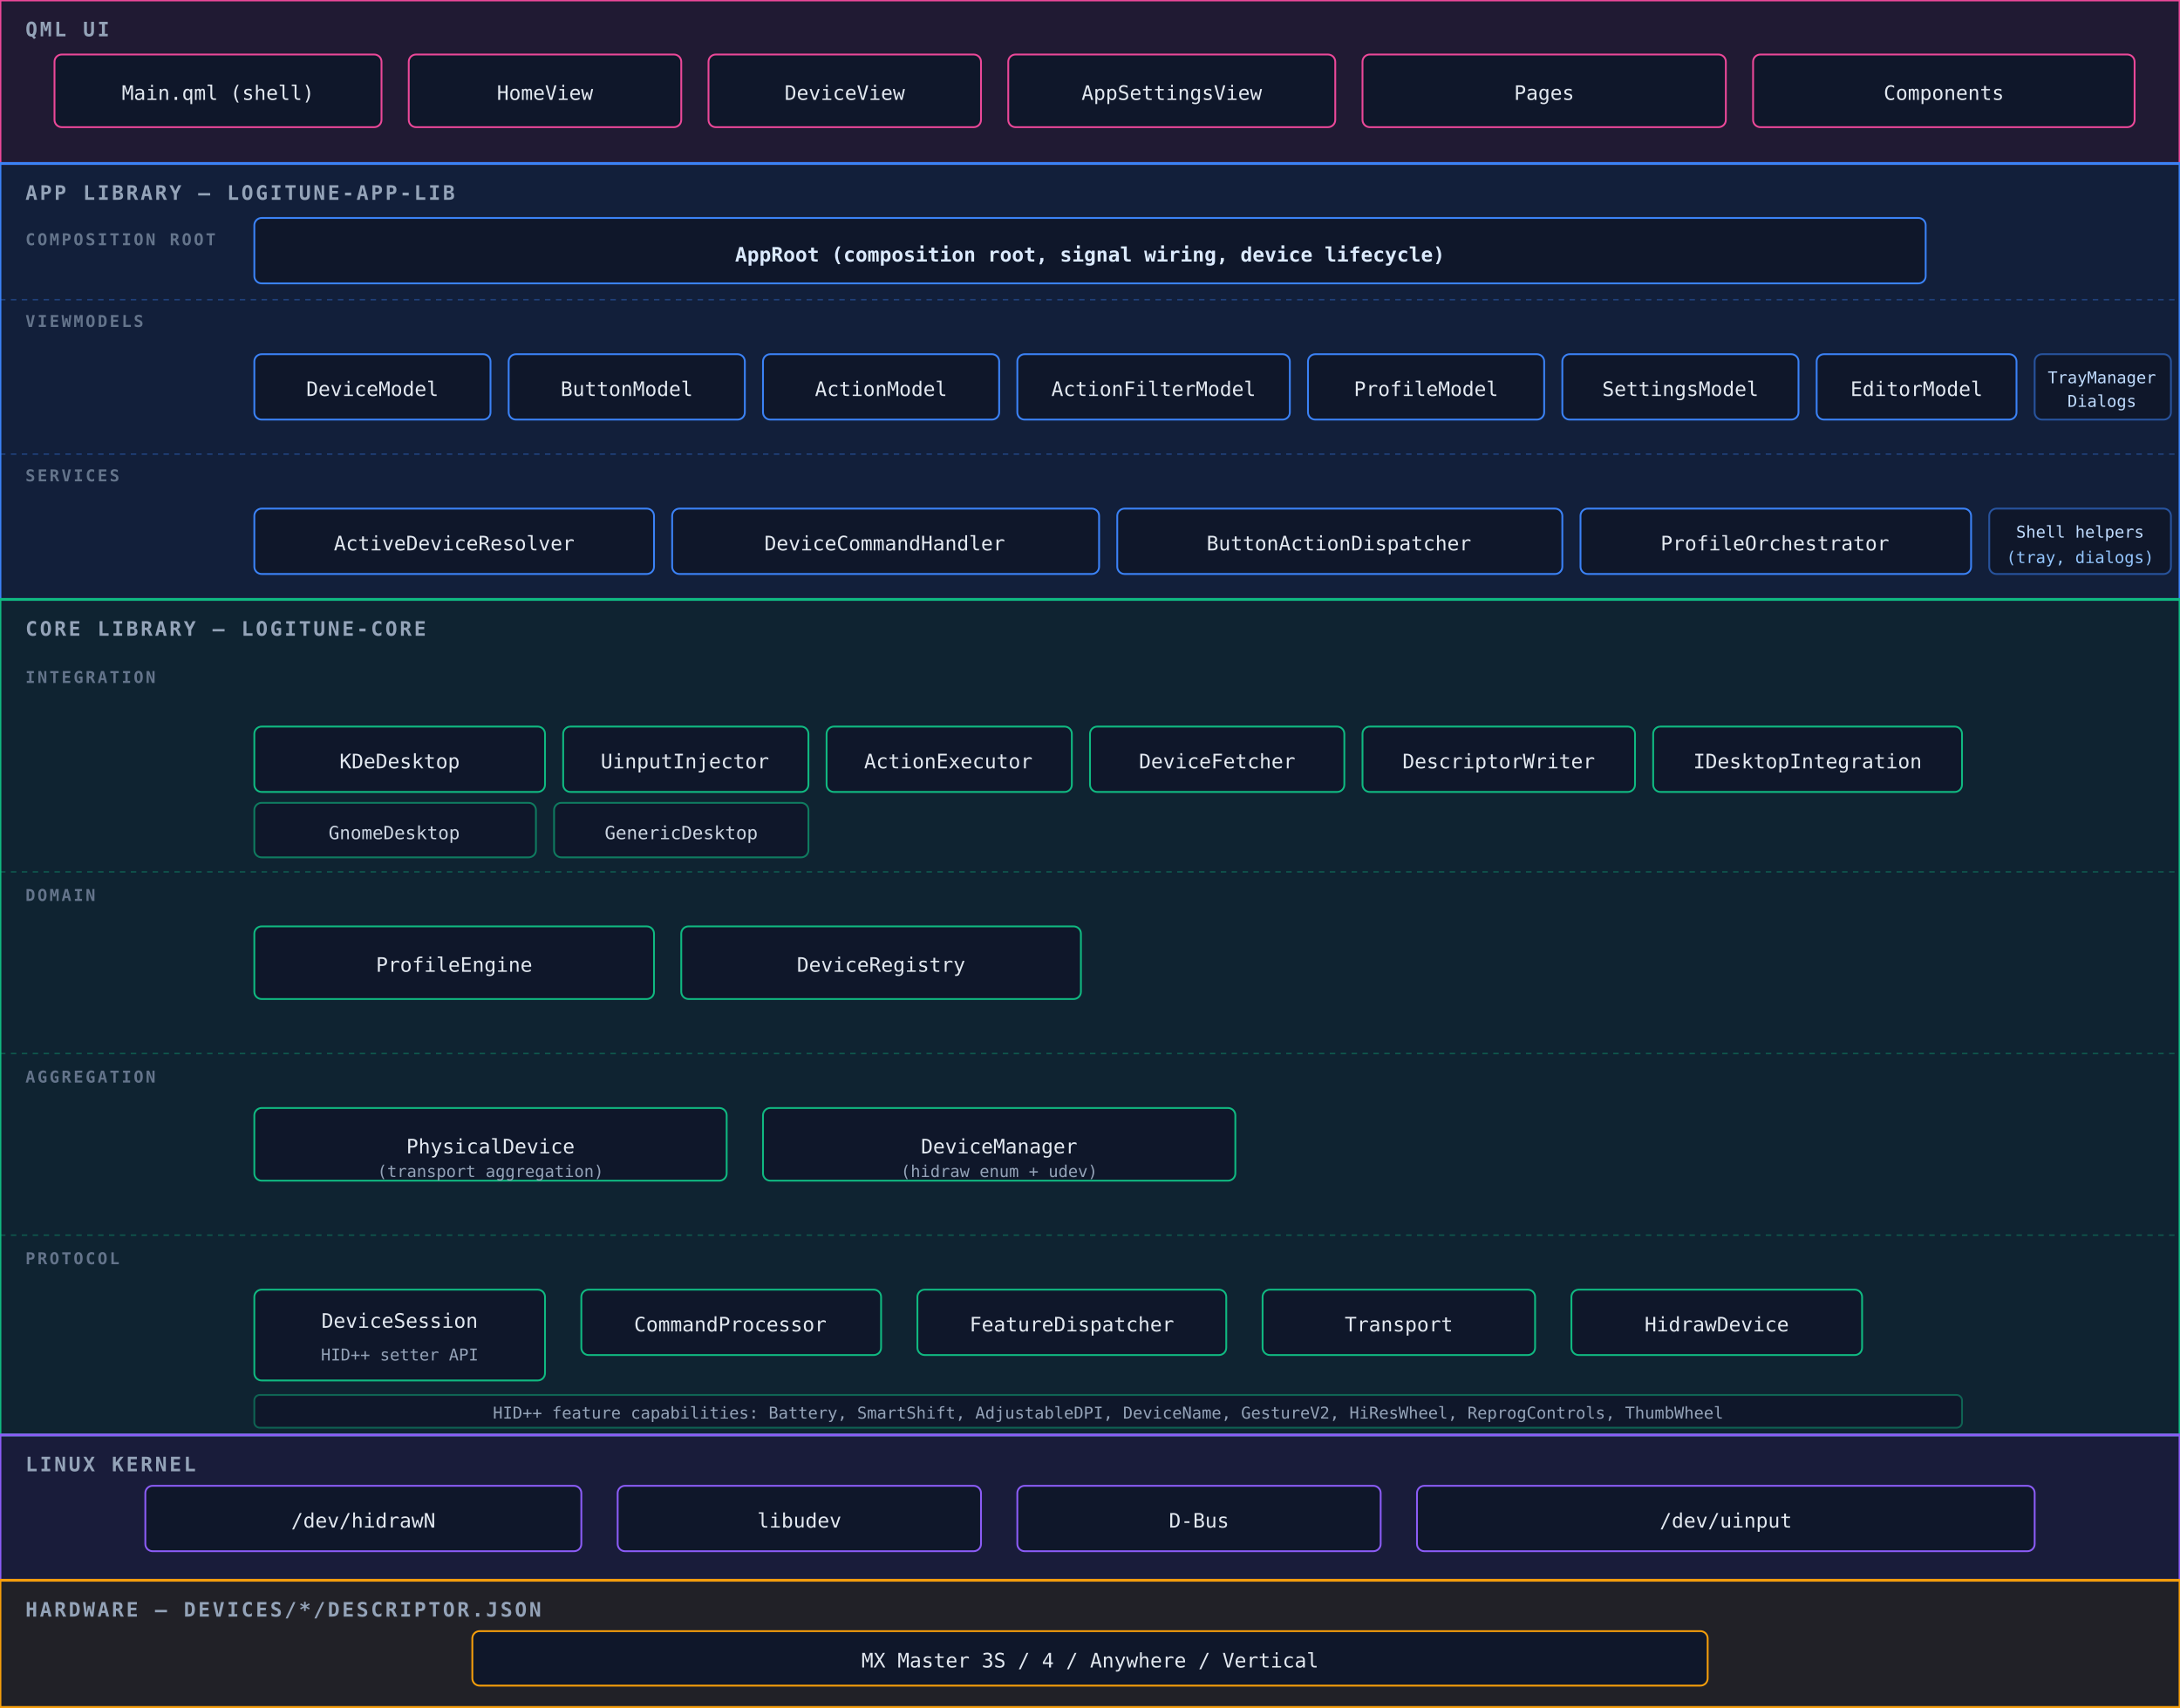
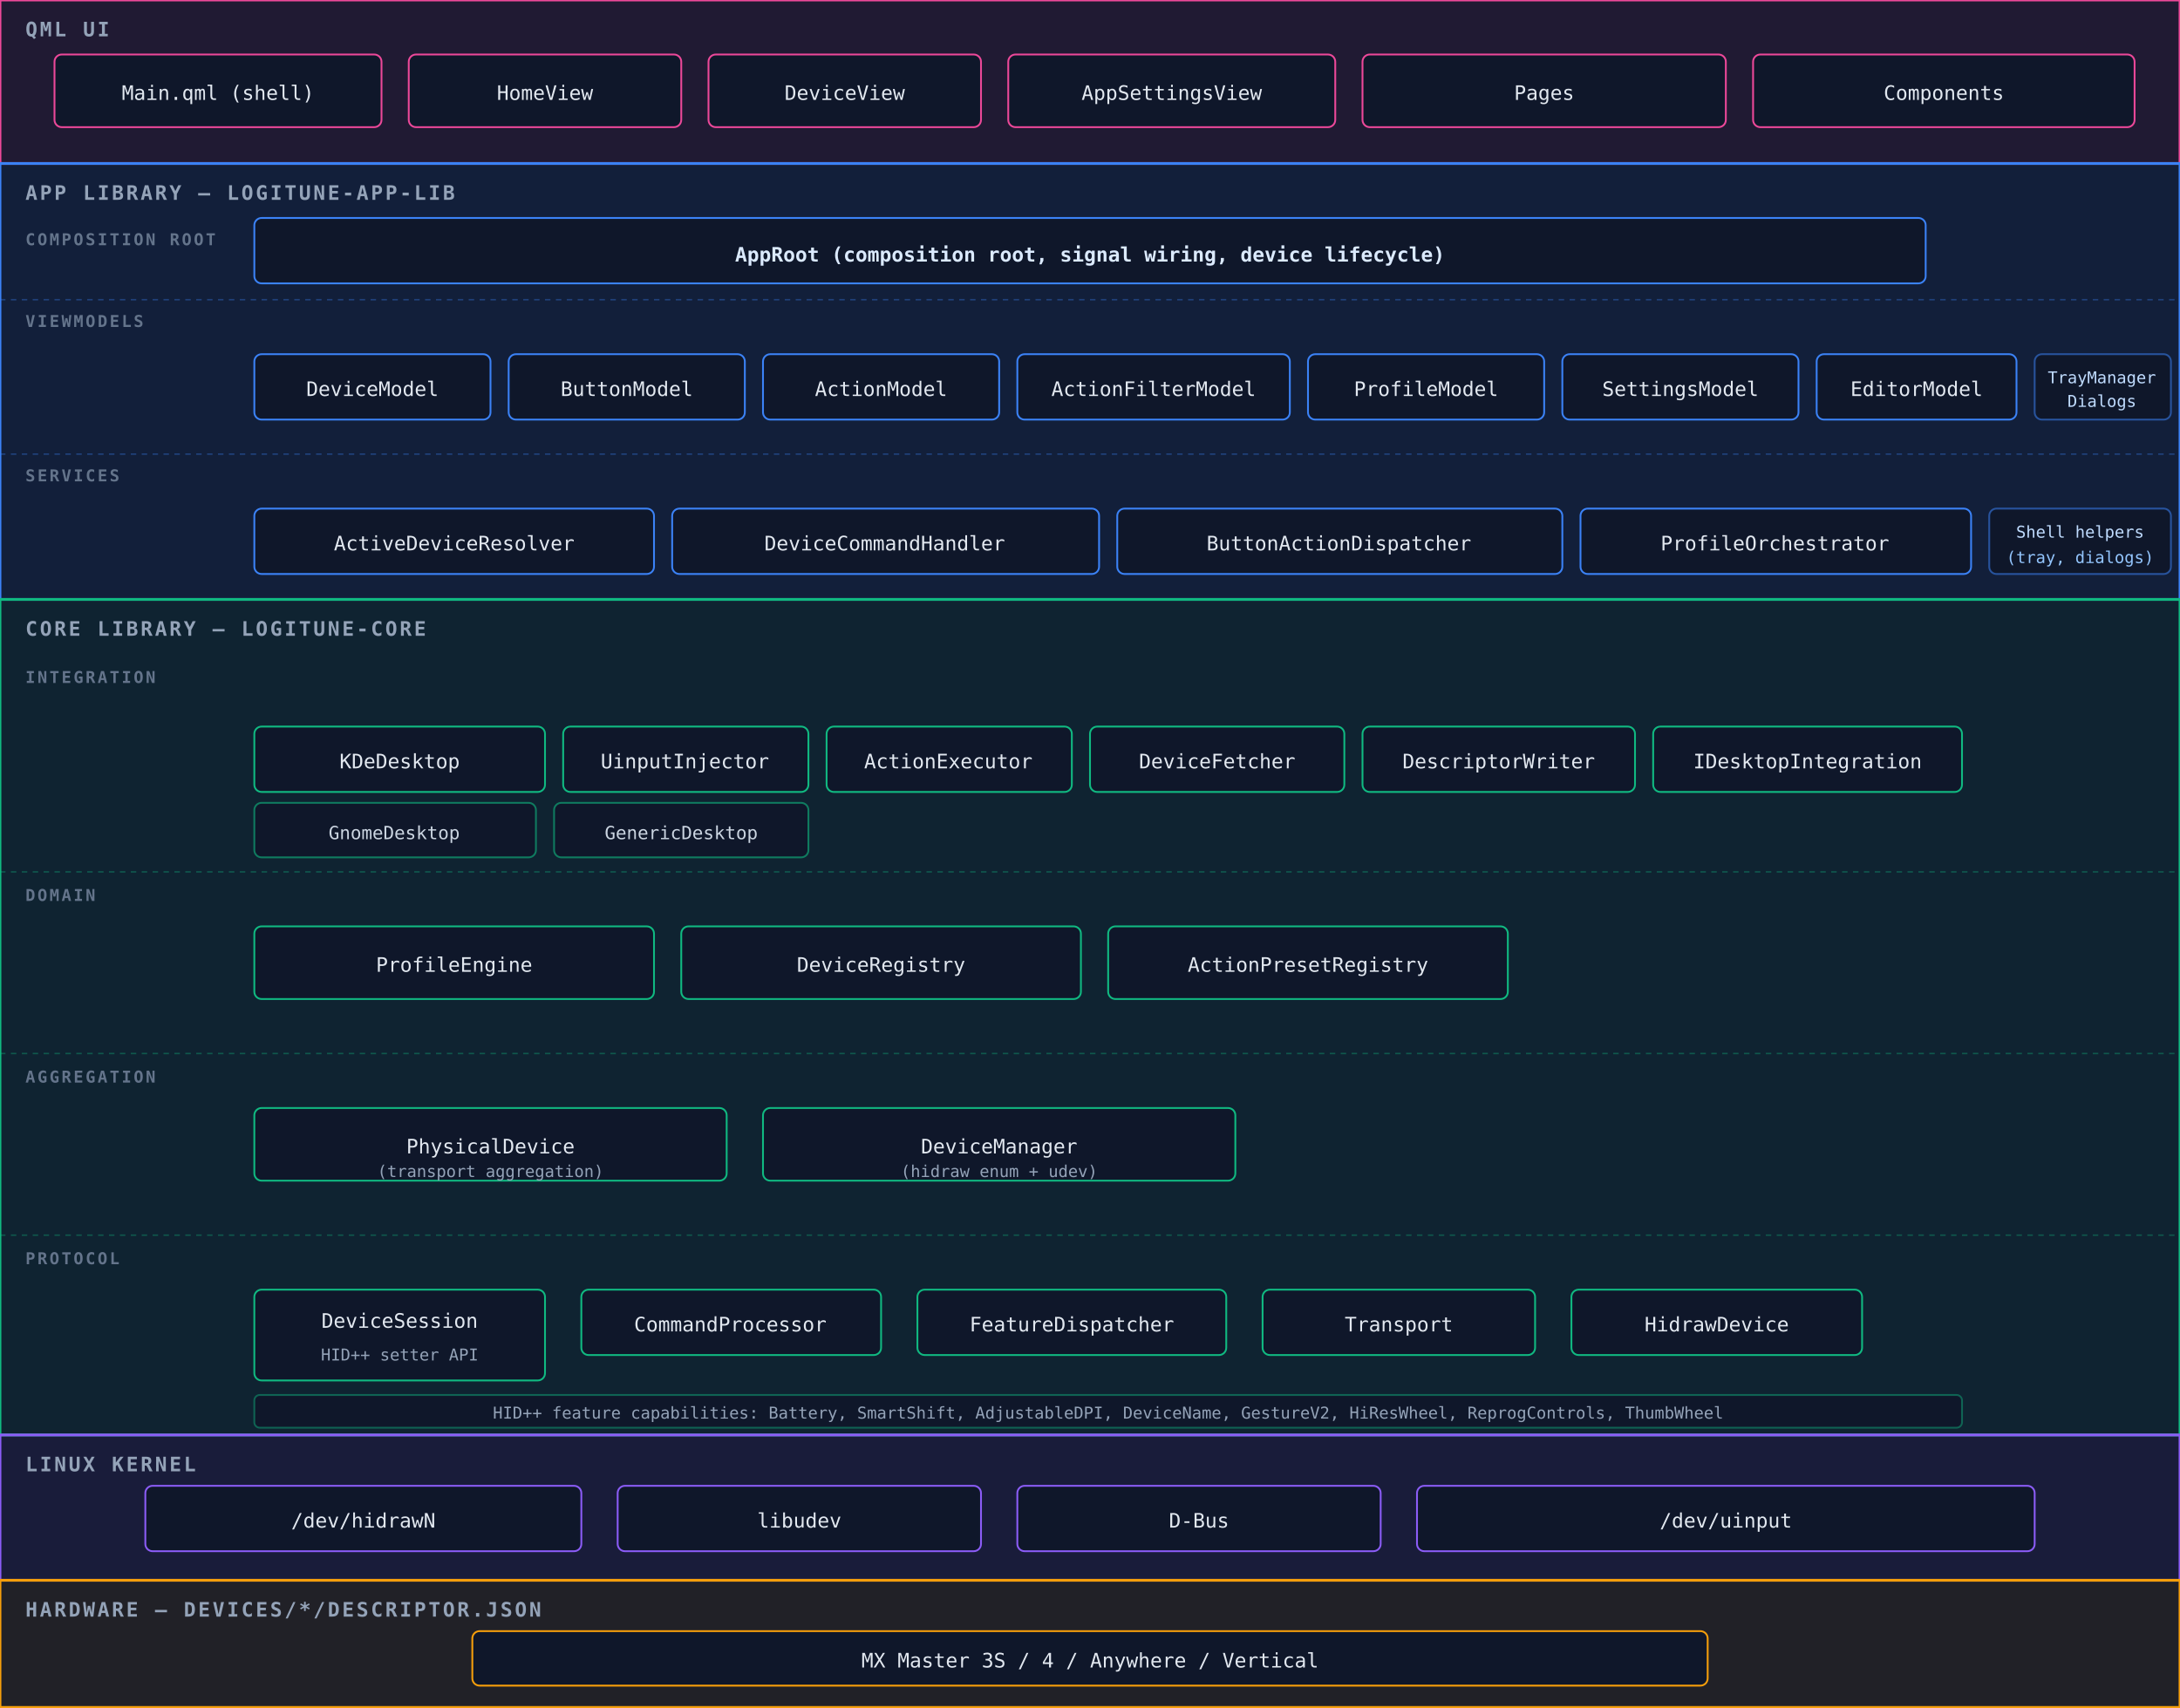
<svg xmlns="http://www.w3.org/2000/svg" viewBox="0 0 1200 940" width="1200" height="940" font-family="ui-monospace, 'JetBrains Mono', monospace">
  <rect x="0" y="0" width="1200" height="940" fill="#0f172a" />
  <rect x="0" y="0" width="1200" height="90" fill="#ec4899" fill-opacity="0.08" stroke="#ec4899" stroke-width="1.5" />
  <rect x="0" y="90" width="1200" height="240" fill="#3b82f6" fill-opacity="0.08" stroke="#3b82f6" stroke-width="1.5" />
  <rect x="0" y="330" width="1200" height="460" fill="#10b981" fill-opacity="0.08" stroke="#10b981" stroke-width="1.5" />
  <rect x="0" y="790" width="1200" height="80" fill="#8b5cf6" fill-opacity="0.08" stroke="#8b5cf6" stroke-width="1.5" />
  <rect x="0" y="870" width="1200" height="70" fill="#f59e0b" fill-opacity="0.08" stroke="#f59e0b" stroke-width="1.5" />
  <g font-size="11" font-weight="700" letter-spacing="1.3" fill="#94a3b8">
    <text x="14" y="20">QML UI</text>
    <text x="14" y="110">APP LIBRARY — LOGITUNE-APP-LIB</text>
    <text x="14" y="350">CORE LIBRARY — LOGITUNE-CORE</text>
    <text x="14" y="810">LINUX KERNEL</text>
    <text x="14" y="890">HARDWARE — DEVICES/*/DESCRIPTOR.JSON</text>
  </g>
  <g font-size="9" font-weight="700" letter-spacing="1.2" fill="#64748b">
    <text x="14" y="135">COMPOSITION ROOT</text>
    <text x="14" y="180">VIEWMODELS</text>
    <text x="14" y="265">SERVICES</text>
  </g>
  <g stroke="#3b82f6" stroke-opacity="0.35" stroke-width="0.8" stroke-dasharray="3 3">
    <line x1="0" y1="165" x2="1200" y2="165" />
    <line x1="0" y1="250" x2="1200" y2="250" />
  </g>
  <g font-size="9" font-weight="700" letter-spacing="1.2" fill="#64748b">
    <text x="14" y="376">INTEGRATION</text>
    <text x="14" y="496">DOMAIN</text>
    <text x="14" y="596">AGGREGATION</text>
    <text x="14" y="696">PROTOCOL</text>
  </g>
  <g stroke="#10b981" stroke-opacity="0.35" stroke-width="0.8" stroke-dasharray="3 3">
    <line x1="0" y1="480" x2="1200" y2="480" />
    <line x1="0" y1="580" x2="1200" y2="580" />
    <line x1="0" y1="680" x2="1200" y2="680" />
  </g>
  <g fill="#0f172a" stroke-width="1">
    <rect x="30" y="30" width="180" height="40" stroke="#ec4899" rx="4" />
    <rect x="225" y="30" width="150" height="40" stroke="#ec4899" rx="4" />
    <rect x="390" y="30" width="150" height="40" stroke="#ec4899" rx="4" />
    <rect x="555" y="30" width="180" height="40" stroke="#ec4899" rx="4" />
    <rect x="750" y="30" width="200" height="40" stroke="#ec4899" rx="4" />
    <rect x="965" y="30" width="210" height="40" stroke="#ec4899" rx="4" />
    <rect x="140" y="120" width="920" height="36" stroke="#3b82f6" rx="4" />
    <rect x="140" y="195" width="130" height="36" stroke="#3b82f6" rx="4" />
    <rect x="280" y="195" width="130" height="36" stroke="#3b82f6" rx="4" />
    <rect x="420" y="195" width="130" height="36" stroke="#3b82f6" rx="4" />
    <rect x="560" y="195" width="150" height="36" stroke="#3b82f6" rx="4" />
    <rect x="720" y="195" width="130" height="36" stroke="#3b82f6" rx="4" />
    <rect x="860" y="195" width="130" height="36" stroke="#3b82f6" rx="4" />
    <rect x="1000" y="195" width="110" height="36" stroke="#3b82f6" rx="4" />
    <rect x="1120" y="195" width="75" height="36" stroke="#3b82f6" stroke-opacity="0.55" rx="4" />
    <rect x="140" y="280" width="220" height="36" stroke="#3b82f6" rx="4" />
    <rect x="370" y="280" width="235" height="36" stroke="#3b82f6" rx="4" />
    <rect x="615" y="280" width="245" height="36" stroke="#3b82f6" rx="4" />
    <rect x="870" y="280" width="215" height="36" stroke="#3b82f6" rx="4" />
    <rect x="1095" y="280" width="100" height="36" stroke="#3b82f6" stroke-opacity="0.55" rx="4" />
    <rect x="140" y="400" width="160" height="36" stroke="#10b981" rx="4" />
    <rect x="310" y="400" width="135" height="36" stroke="#10b981" rx="4" />
    <rect x="455" y="400" width="135" height="36" stroke="#10b981" rx="4" />
    <rect x="600" y="400" width="140" height="36" stroke="#10b981" rx="4" />
    <rect x="750" y="400" width="150" height="36" stroke="#10b981" rx="4" />
    <rect x="910" y="400" width="170" height="36" stroke="#10b981" rx="4" />
    <rect x="140" y="442" width="155" height="30" stroke="#10b981" stroke-opacity="0.6" rx="4" />
    <rect x="305" y="442" width="140" height="30" stroke="#10b981" stroke-opacity="0.6" rx="4" />
    <rect x="140" y="510" width="220" height="40" stroke="#10b981" rx="4" />
    <rect x="375" y="510" width="220" height="40" stroke="#10b981" rx="4" />
+     <rect x="610" y="510" width="220" height="40" stroke="#10b981" rx="4" />
    <rect x="140" y="610" width="260" height="40" stroke="#10b981" rx="4" />
    <rect x="420" y="610" width="260" height="40" stroke="#10b981" rx="4" />
    <rect x="140" y="710" width="160" height="50" stroke="#10b981" rx="4" />
    <rect x="320" y="710" width="165" height="36" stroke="#10b981" rx="4" />
    <rect x="505" y="710" width="170" height="36" stroke="#10b981" rx="4" />
    <rect x="695" y="710" width="150" height="36" stroke="#10b981" rx="4" />
    <rect x="865" y="710" width="160" height="36" stroke="#10b981" rx="4" />
    <rect x="140" y="768" width="940" height="18" stroke="#10b981" stroke-opacity="0.45" rx="3" />
    <rect x="80" y="818" width="240" height="36" stroke="#8b5cf6" rx="4" />
    <rect x="340" y="818" width="200" height="36" stroke="#8b5cf6" rx="4" />
    <rect x="560" y="818" width="200" height="36" stroke="#8b5cf6" rx="4" />
    <rect x="780" y="818" width="340" height="36" stroke="#8b5cf6" rx="4" />
    <rect x="260" y="898" width="680" height="30" stroke="#f59e0b" rx="4" />
  </g>
  <g font-size="11" text-anchor="middle" fill="#e2e8f0">
    <text x="120" y="55">Main.qml (shell)</text>
    <text x="300" y="55">HomeView</text>
    <text x="465" y="55">DeviceView</text>
    <text x="645" y="55">AppSettingsView</text>
    <text x="850" y="55">Pages</text>
    <text x="1070" y="55">Components</text>
    <text x="600" y="144" font-weight="700" fill="#dbeafe">AppRoot (composition root, signal wiring, device lifecycle)</text>
    <text x="205" y="218">DeviceModel</text>
    <text x="345" y="218">ButtonModel</text>
    <text x="485" y="218">ActionModel</text>
    <text x="635" y="218">ActionFilterModel</text>
    <text x="785" y="218">ProfileModel</text>
    <text x="925" y="218">SettingsModel</text>
    <text x="1055" y="218">EditorModel</text>
    <text x="1157" y="211" font-size="9" fill="#bfdbfe">TrayManager</text>
    <text x="1157" y="224" font-size="9" fill="#bfdbfe">Dialogs</text>
    <text x="250" y="303">ActiveDeviceResolver</text>
    <text x="487" y="303">DeviceCommandHandler</text>
    <text x="737" y="303">ButtonActionDispatcher</text>
    <text x="977" y="303">ProfileOrchestrator</text>
    <text x="1145" y="296" font-size="9" fill="#bfdbfe">Shell helpers</text>
    <text x="1145" y="310" font-size="9" fill="#93c5fd">(tray, dialogs)</text>
    <text x="220" y="423">KDeDesktop</text>
    <text x="377" y="423">UinputInjector</text>
    <text x="522" y="423">ActionExecutor</text>
    <text x="670" y="423">DeviceFetcher</text>
    <text x="825" y="423">DescriptorWriter</text>
    <text x="995" y="423">IDesktopIntegration</text>
    <text x="217" y="462" font-size="10" fill="#cbd5e1">GnomeDesktop</text>
    <text x="375" y="462" font-size="10" fill="#cbd5e1">GenericDesktop</text>
    <text x="250" y="535">ProfileEngine</text>
    <text x="485" y="535">DeviceRegistry</text>
+     <text x="720" y="535">ActionPresetRegistry</text>
    <text x="270" y="635">PhysicalDevice</text>
    <text x="270" y="648" font-size="9" fill="#94a3b8">(transport aggregation)</text>
    <text x="550" y="635">DeviceManager</text>
    <text x="550" y="648" font-size="9" fill="#94a3b8">(hidraw enum + udev)</text>
    <text x="220" y="731">DeviceSession</text>
    <text x="220" y="749" font-size="9" fill="#94a3b8">HID++ setter API</text>
    <text x="402" y="733">CommandProcessor</text>
    <text x="590" y="733">FeatureDispatcher</text>
    <text x="770" y="733">Transport</text>
    <text x="945" y="733">HidrawDevice</text>
    <text x="610" y="781" font-size="9" text-anchor="middle" fill="#94a3b8">HID++ feature capabilities: Battery, SmartShift, AdjustableDPI, DeviceName, GestureV2, HiResWheel, ReprogControls, ThumbWheel</text>
    <text x="200" y="841">/dev/hidrawN</text>
    <text x="440" y="841">libudev</text>
    <text x="660" y="841">D-Bus</text>
    <text x="950" y="841">/dev/uinput</text>
    <text x="600" y="918">MX Master 3S / 4 / Anywhere / Vertical</text>
  </g>
</svg>
